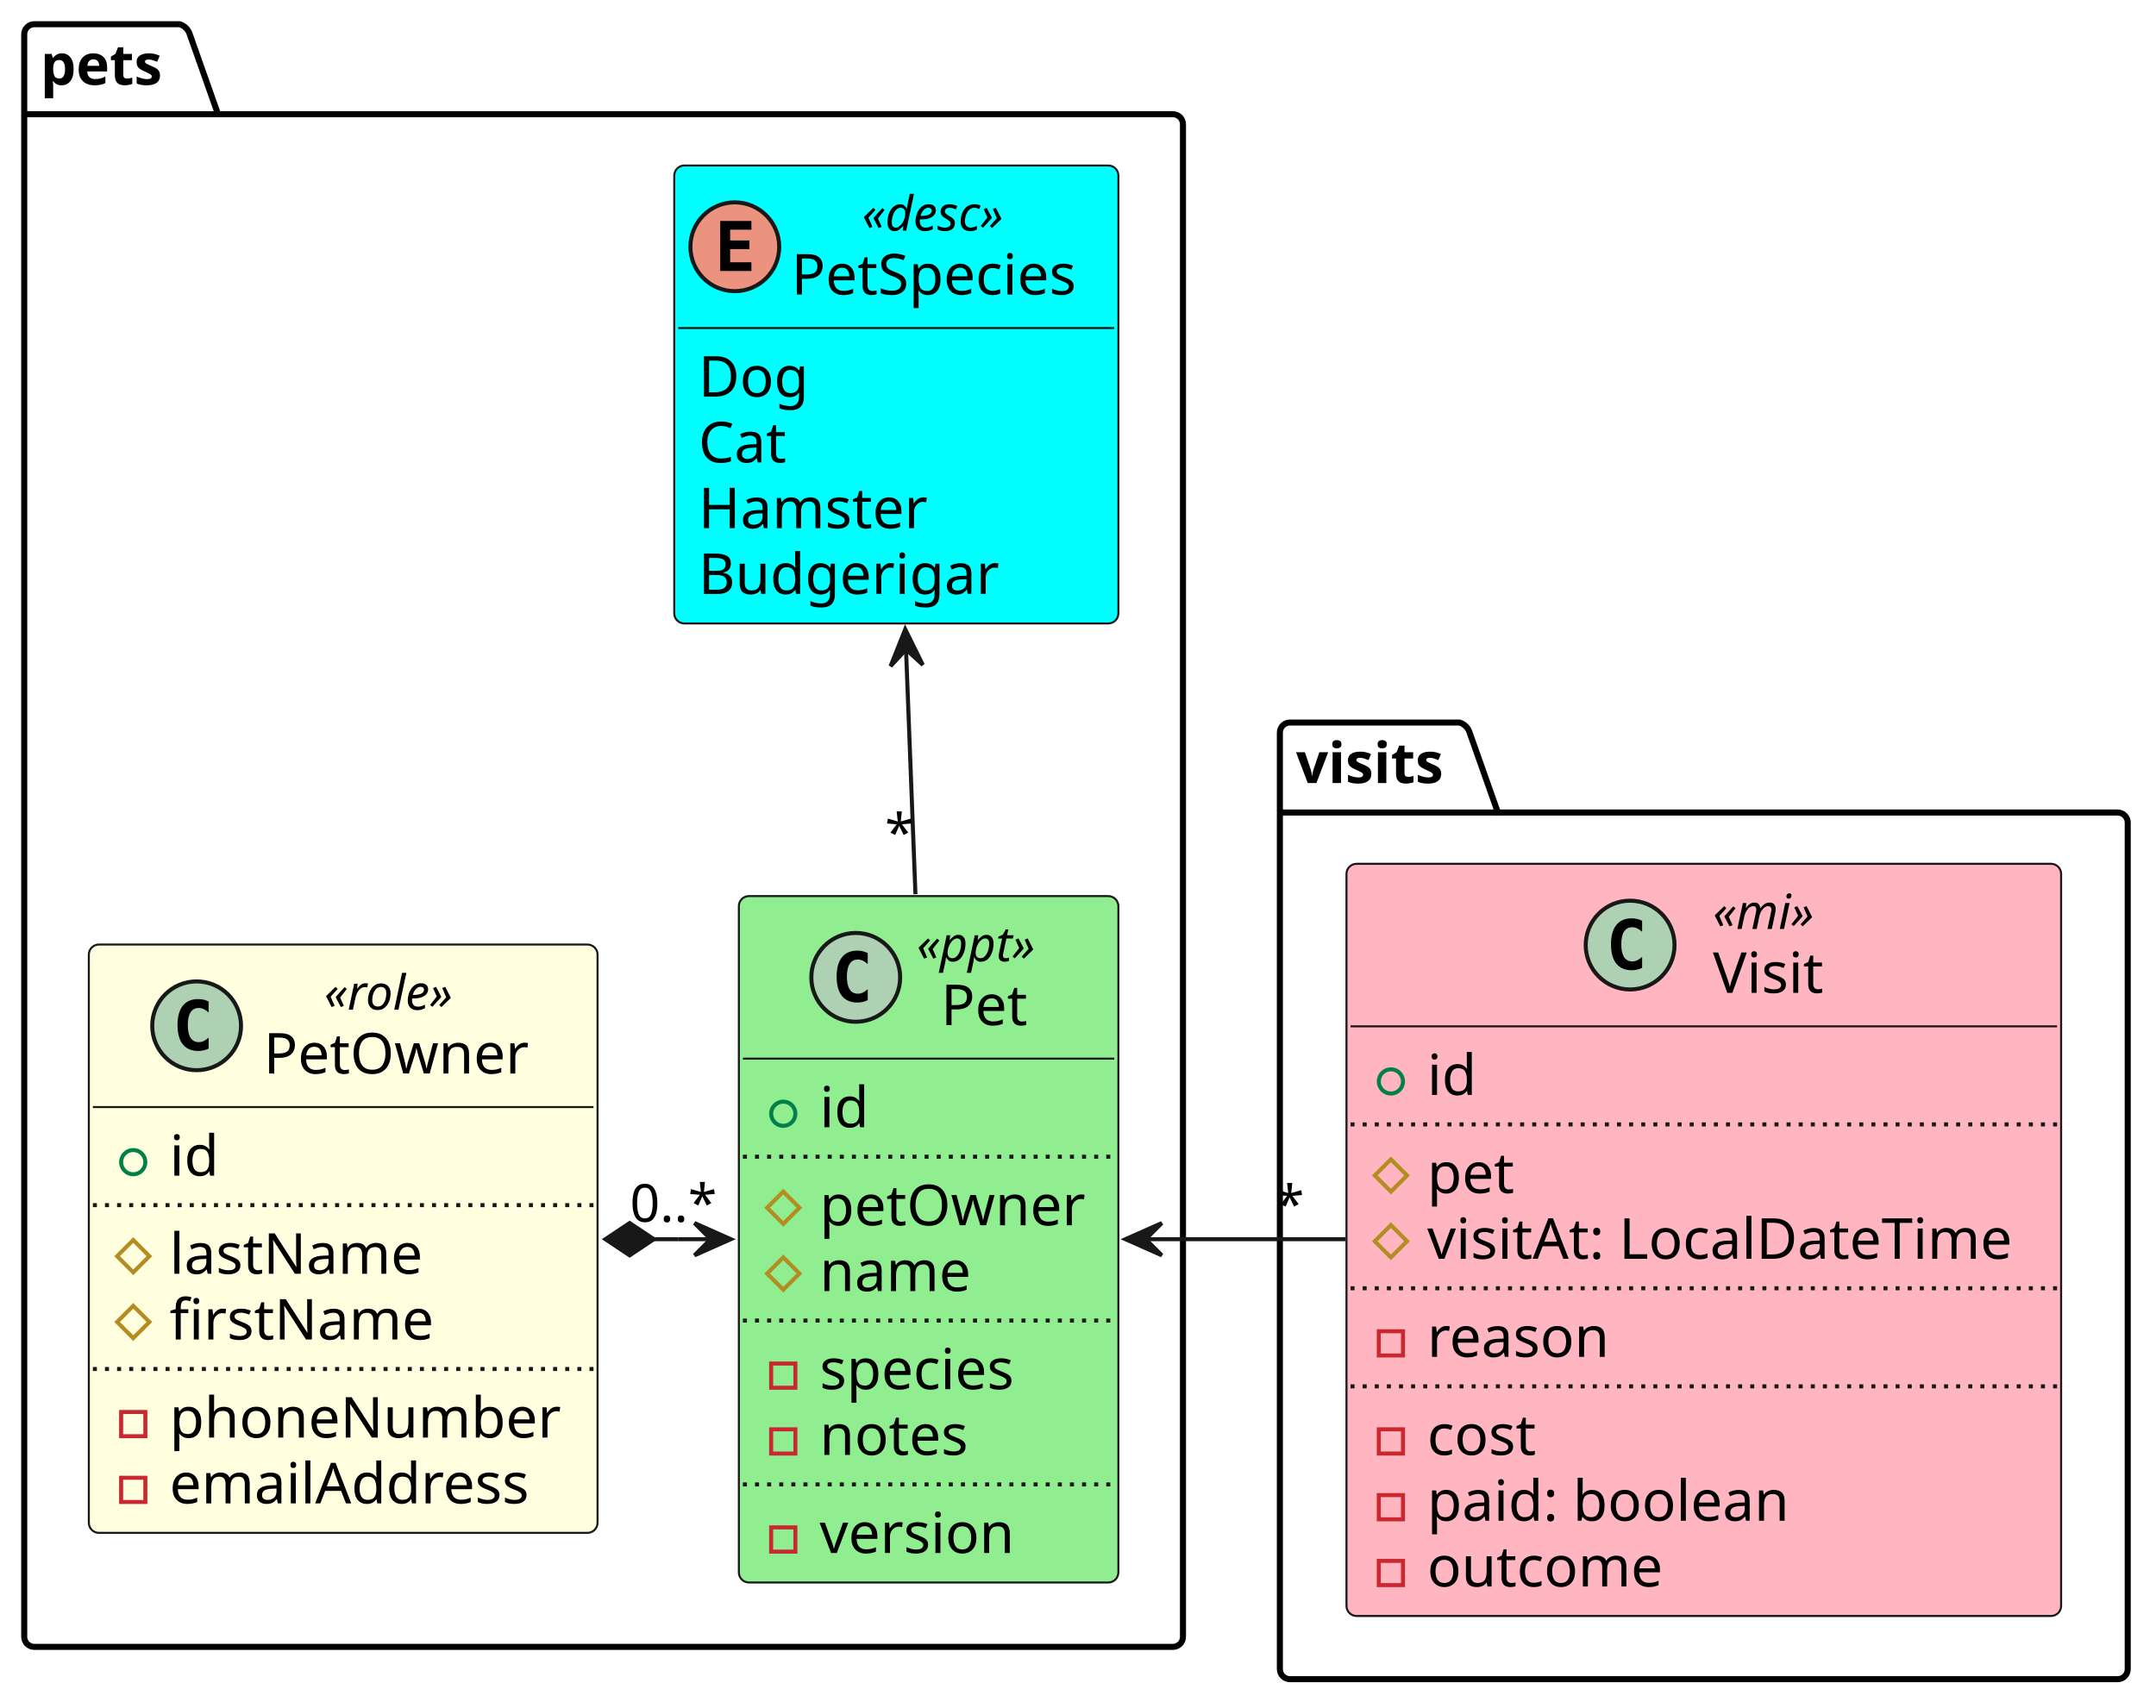
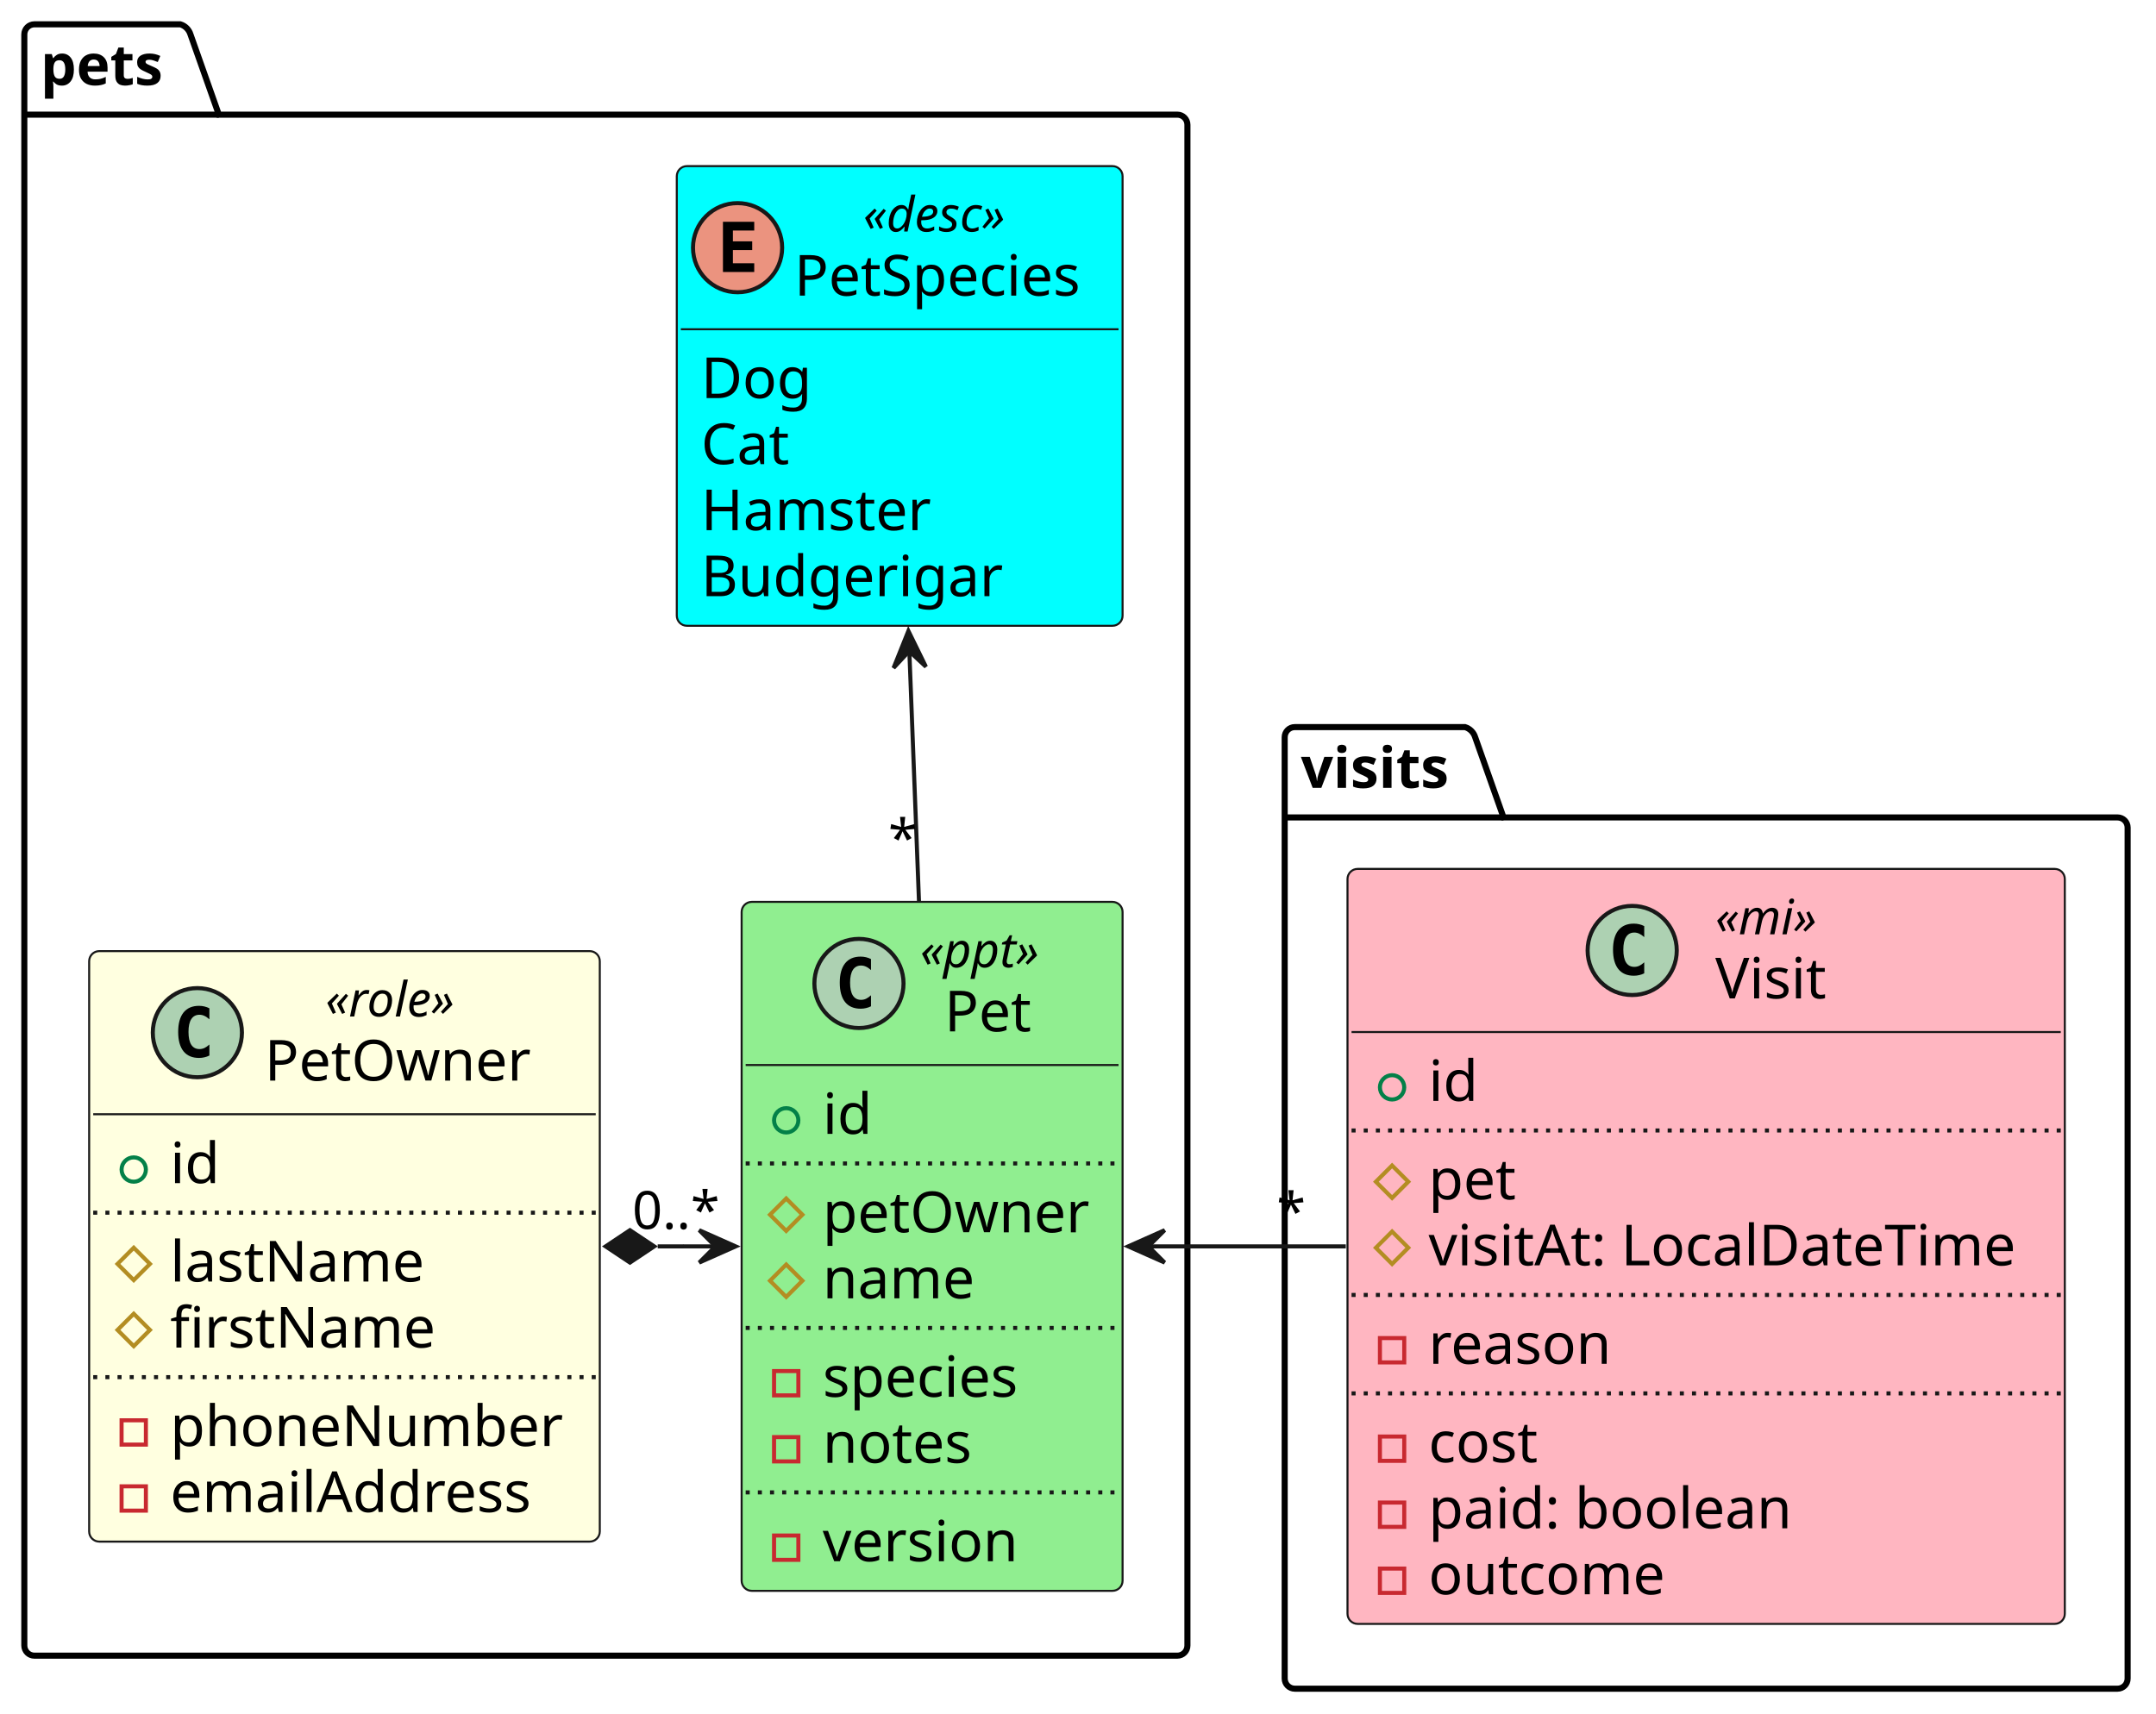
- <svg xmlns="http://www.w3.org/2000/svg" contentStyleType="text/css" height="423px" preserveAspectRatio="none" style="width:534px;height:423px;background:#FFFFFF;" version="1.1" viewBox="0 0 534 423" width="534px" zoomAndPan="magnify">
+ <svg xmlns="http://www.w3.org/2000/svg" contentStyleType="text/css" height="423px" preserveAspectRatio="none" style="width:532px;height:423px;background:#FFFFFF;" version="1.1" viewBox="0 0 532 423" width="532px" zoomAndPan="magnify">
  <defs />
  <g>
    <g id="cluster_pets">
-       <path d="M8.5,6 L44.5,6 A3.75,3.75 0 0 1 47,8.5 L54,28.297 L290.5,28.297 A2.5,2.5 0 0 1 293,30.797 L293,405.5 A2.5,2.5 0 0 1 290.5,408 L8.5,408 A2.5,2.5 0 0 1 6,405.5 L6,8.5 A2.5,2.5 0 0 1 8.5,6 " fill="none" style="stroke:#000000;stroke-width:1.5;" />
+       <path d="M8.5,6 L44.5,6 A3.75,3.75 0 0 1 47,8.5 L54,28.297 L290.5,28.297 A2.5,2.5 0 0 1 293,30.797 L293,406.15 A2.5,2.5 0 0 1 290.5,408.65 L8.5,408.65 A2.5,2.5 0 0 1 6,406.15 L6,8.5 A2.5,2.5 0 0 1 8.5,6 " fill="none" style="stroke:#000000;stroke-width:1.5;" />
      <line style="stroke:#000000;stroke-width:1.5;" x1="6" x2="54" y1="28.297" y2="28.297" />
      <text fill="#000000" font-family="sans-serif" font-size="14" font-weight="bold" lengthAdjust="spacing" textLength="35" x="10" y="20.995">pets</text>
    </g>
    <g id="cluster_visits">
-       <path d="M319.5,179 L361.5,179 A3.75,3.75 0 0 1 364,181.5 L371,201.297 L524.5,201.297 A2.5,2.5 0 0 1 527,203.797 L527,413.5 A2.5,2.5 0 0 1 524.5,416 L319.5,416 A2.5,2.5 0 0 1 317,413.5 L317,181.5 A2.5,2.5 0 0 1 319.5,179 " fill="none" style="stroke:#000000;stroke-width:1.5;" />
-       <line style="stroke:#000000;stroke-width:1.5;" x1="317" x2="371" y1="201.297" y2="201.297" />
-       <text fill="#000000" font-family="sans-serif" font-size="14" font-weight="bold" lengthAdjust="spacing" textLength="41" x="321" y="193.995">visits</text>
+       <path d="M319.5,179.46 L361.5,179.46 A3.75,3.75 0 0 1 364,181.96 L371,201.757 L522.5,201.757 A2.5,2.5 0 0 1 525,204.257 L525,414.3 A2.5,2.5 0 0 1 522.5,416.8 L319.5,416.8 A2.5,2.5 0 0 1 317,414.3 L317,181.96 A2.5,2.5 0 0 1 319.5,179.46 " fill="none" style="stroke:#000000;stroke-width:1.5;" />
+       <line style="stroke:#000000;stroke-width:1.5;" x1="317" x2="371" y1="201.757" y2="201.757" />
+       <text fill="#000000" font-family="sans-serif" font-size="14" font-weight="bold" lengthAdjust="spacing" textLength="41" x="321" y="194.455">visits</text>
    </g>
    <g id="elem_PetSpecies">
      <rect codeLine="14" fill="#00FFFF" height="113.453" id="PetSpecies" rx="2.5" ry="2.5" style="stroke:#181818;stroke-width:0.5;" width="110" x="167" y="41" />
      <ellipse cx="182" cy="61.133" fill="#EB937F" rx="11" ry="11" style="stroke:#181818;stroke-width:1.0;" />
      <path d="M186.109,67.133 L178.391,67.133 L178.391,54.742 L186.109,54.742 L186.109,56.898 L180.844,56.898 L180.844,59.57 L185.609,59.57 L185.609,61.727 L180.844,61.727 L180.844,64.977 L186.109,64.977 L186.109,67.133 Z " fill="#000000" />
-       <text fill="#000000" font-family="sans-serif" font-size="12" font-style="italic" lengthAdjust="spacing" textLength="43" x="213.5" y="57.139">«desc»</text>
+       <text fill="#000000" font-family="sans-serif" font-size="12" font-style="italic" lengthAdjust="spacing" textLength="44" x="213" y="57.139">«desc»</text>
      <text fill="#000000" font-family="sans-serif" font-size="14" lengthAdjust="spacing" textLength="78" x="196" y="72.964">PetSpecies</text>
      <line style="stroke:#181818;stroke-width:0.5;" x1="168" x2="276" y1="81.266" y2="81.266" />
      <text fill="#000000" font-family="sans-serif" font-size="14" lengthAdjust="spacing" textLength="29" x="173" y="98.261">Dog</text>
      <text fill="#000000" font-family="sans-serif" font-size="14" lengthAdjust="spacing" textLength="23" x="173" y="114.558">Cat</text>
      <text fill="#000000" font-family="sans-serif" font-size="14" lengthAdjust="spacing" textLength="58" x="173" y="130.855">Hamster</text>
      <text fill="#000000" font-family="sans-serif" font-size="14" lengthAdjust="spacing" textLength="76" x="173" y="147.151">Budgerigar</text>
    </g>
    <g id="elem_Pet">
-       <rect codeLine="21" fill="#90EE90" height="170.047" id="Pet" rx="2.5" ry="2.5" style="stroke:#181818;stroke-width:0.5;" width="94" x="183" y="222" />
-       <ellipse cx="211.95" cy="242.133" fill="#ADD1B2" rx="11" ry="11" style="stroke:#181818;stroke-width:1.0;" />
-       <path d="M214.919,247.773 Q214.341,248.07 213.7,248.211 Q213.059,248.367 212.356,248.367 Q209.856,248.367 208.528,246.727 Q207.216,245.07 207.216,241.945 Q207.216,238.82 208.528,237.164 Q209.856,235.508 212.356,235.508 Q213.059,235.508 213.7,235.664 Q214.356,235.82 214.919,236.117 L214.919,238.836 Q214.294,238.258 213.7,237.992 Q213.106,237.711 212.481,237.711 Q211.137,237.711 210.45,238.789 Q209.762,239.852 209.762,241.945 Q209.762,244.039 210.45,245.117 Q211.137,246.18 212.481,246.18 Q213.106,246.18 213.7,245.914 Q214.294,245.633 214.919,245.055 L214.919,247.773 Z " fill="#000000" />
-       <text fill="#000000" font-family="sans-serif" font-size="12" font-style="italic" lengthAdjust="spacing" textLength="35" x="227.05" y="238.139">«ppt»</text>
-       <text fill="#000000" font-family="sans-serif" font-size="14" lengthAdjust="spacing" textLength="23" x="233.05" y="253.964">Pet</text>
-       <line style="stroke:#181818;stroke-width:0.5;" x1="184" x2="276" y1="262.266" y2="262.266" />
-       <ellipse cx="194" cy="275.914" fill="none" rx="3" ry="3" style="stroke:#038048;stroke-width:1.0;" />
-       <text fill="#000000" font-family="sans-serif" font-size="14" lengthAdjust="spacing" textLength="12" x="203" y="279.261">id</text>
-       <line style="stroke:#181818;stroke-width:1.0;stroke-dasharray:1.0,2.0;" x1="184" x2="276" y1="286.562" y2="286.562" />
-       <polygon fill="none" points="194,295.211,198,299.211,194,303.211,190,299.211" style="stroke:#B38D22;stroke-width:1.0;" />
-       <text fill="#000000" font-family="sans-serif" font-size="14" lengthAdjust="spacing" textLength="68" x="203" y="303.558">petOwner</text>
-       <polygon fill="none" points="194,311.508,198,315.508,194,319.508,190,315.508" style="stroke:#B38D22;stroke-width:1.0;" />
-       <text fill="#000000" font-family="sans-serif" font-size="14" lengthAdjust="spacing" textLength="39" x="203" y="319.854">name</text>
-       <line style="stroke:#181818;stroke-width:1.0;stroke-dasharray:1.0,2.0;" x1="184" x2="276" y1="327.156" y2="327.156" />
-       <rect fill="none" height="6" style="stroke:#C82930;stroke-width:1.0;" width="6" x="191" y="337.805" />
-       <text fill="#000000" font-family="sans-serif" font-size="14" lengthAdjust="spacing" textLength="54" x="203" y="344.151">species</text>
-       <rect fill="none" height="6" style="stroke:#C82930;stroke-width:1.0;" width="6" x="191" y="354.102" />
-       <text fill="#000000" font-family="sans-serif" font-size="14" lengthAdjust="spacing" textLength="40" x="203" y="360.448">notes</text>
-       <line style="stroke:#181818;stroke-width:1.0;stroke-dasharray:1.0,2.0;" x1="184" x2="276" y1="367.75" y2="367.75" />
-       <rect fill="none" height="6" style="stroke:#C82930;stroke-width:1.0;" width="6" x="191" y="378.398" />
-       <text fill="#000000" font-family="sans-serif" font-size="14" lengthAdjust="spacing" textLength="50" x="203" y="384.745">version</text>
+       <rect codeLine="21" fill="#90EE90" height="170.047" id="Pet" rx="2.5" ry="2.5" style="stroke:#181818;stroke-width:0.5;" width="94" x="183" y="222.6" />
+       <ellipse cx="211.95" cy="242.733" fill="#ADD1B2" rx="11" ry="11" style="stroke:#181818;stroke-width:1.0;" />
+       <path d="M214.919,248.373 Q214.341,248.67 213.7,248.811 Q213.059,248.967 212.356,248.967 Q209.856,248.967 208.528,247.327 Q207.216,245.67 207.216,242.545 Q207.216,239.42 208.528,237.764 Q209.856,236.108 212.356,236.108 Q213.059,236.108 213.7,236.264 Q214.356,236.42 214.919,236.717 L214.919,239.436 Q214.294,238.858 213.7,238.592 Q213.106,238.311 212.481,238.311 Q211.137,238.311 210.45,239.389 Q209.762,240.452 209.762,242.545 Q209.762,244.639 210.45,245.717 Q211.137,246.78 212.481,246.78 Q213.106,246.78 213.7,246.514 Q214.294,246.233 214.919,245.655 L214.919,248.373 Z " fill="#000000" />
+       <text fill="#000000" font-family="sans-serif" font-size="12" font-style="italic" lengthAdjust="spacing" textLength="35" x="227.05" y="238.739">«ppt»</text>
+       <text fill="#000000" font-family="sans-serif" font-size="14" lengthAdjust="spacing" textLength="23" x="233.05" y="254.564">Pet</text>
+       <line style="stroke:#181818;stroke-width:0.5;" x1="184" x2="276" y1="262.866" y2="262.866" />
+       <ellipse cx="194" cy="276.514" fill="none" rx="3" ry="3" style="stroke:#038048;stroke-width:1.0;" />
+       <text fill="#000000" font-family="sans-serif" font-size="14" lengthAdjust="spacing" textLength="12" x="203" y="279.861">id</text>
+       <line style="stroke:#181818;stroke-width:1.0;stroke-dasharray:1.0,2.0;" x1="184" x2="276" y1="287.163" y2="287.163" />
+       <polygon fill="none" points="194,295.811,198,299.811,194,303.811,190,299.811" style="stroke:#B38D22;stroke-width:1.0;" />
+       <text fill="#000000" font-family="sans-serif" font-size="14" lengthAdjust="spacing" textLength="68" x="203" y="304.158">petOwner</text>
+       <polygon fill="none" points="194,312.108,198,316.108,194,320.108,190,316.108" style="stroke:#B38D22;stroke-width:1.0;" />
+       <text fill="#000000" font-family="sans-serif" font-size="14" lengthAdjust="spacing" textLength="39" x="203" y="320.454">name</text>
+       <line style="stroke:#181818;stroke-width:1.0;stroke-dasharray:1.0,2.0;" x1="184" x2="276" y1="327.756" y2="327.756" />
+       <rect fill="none" height="6" style="stroke:#C82930;stroke-width:1.0;" width="6" x="191" y="338.405" />
+       <text fill="#000000" font-family="sans-serif" font-size="14" lengthAdjust="spacing" textLength="54" x="203" y="344.751">species</text>
+       <rect fill="none" height="6" style="stroke:#C82930;stroke-width:1.0;" width="6" x="191" y="354.702" />
+       <text fill="#000000" font-family="sans-serif" font-size="14" lengthAdjust="spacing" textLength="40" x="203" y="361.048">notes</text>
+       <line style="stroke:#181818;stroke-width:1.0;stroke-dasharray:1.0,2.0;" x1="184" x2="276" y1="368.35" y2="368.35" />
+       <rect fill="none" height="6" style="stroke:#C82930;stroke-width:1.0;" width="6" x="191" y="378.998" />
+       <text fill="#000000" font-family="sans-serif" font-size="14" lengthAdjust="spacing" textLength="50" x="203" y="385.345">version</text>
    </g>
    <g id="elem_PetOwner">
-       <rect codeLine="34" fill="#FFFFE0" height="145.75" id="PetOwner" rx="2.5" ry="2.5" style="stroke:#181818;stroke-width:0.5;" width="126" x="22" y="234" />
-       <ellipse cx="48.7" cy="254.133" fill="#ADD1B2" rx="11" ry="11" style="stroke:#181818;stroke-width:1.0;" />
-       <path d="M51.669,259.773 Q51.091,260.07 50.45,260.211 Q49.809,260.367 49.106,260.367 Q46.606,260.367 45.278,258.727 Q43.966,257.07 43.966,253.945 Q43.966,250.82 45.278,249.164 Q46.606,247.508 49.106,247.508 Q49.809,247.508 50.45,247.664 Q51.106,247.82 51.669,248.117 L51.669,250.836 Q51.044,250.258 50.45,249.992 Q49.856,249.711 49.231,249.711 Q47.888,249.711 47.2,250.789 Q46.513,251.852 46.513,253.945 Q46.513,256.039 47.2,257.117 Q47.888,258.18 49.231,258.18 Q49.856,258.18 50.45,257.914 Q51.044,257.633 51.669,257.055 L51.669,259.773 Z " fill="#000000" />
-       <text fill="#000000" font-family="sans-serif" font-size="12" font-style="italic" lengthAdjust="spacing" textLength="38" x="80.3" y="250.139">«role»</text>
-       <text fill="#000000" font-family="sans-serif" font-size="14" lengthAdjust="spacing" textLength="68" x="65.3" y="265.964">PetOwner</text>
-       <line style="stroke:#181818;stroke-width:0.5;" x1="23" x2="147" y1="274.266" y2="274.266" />
-       <ellipse cx="33" cy="287.914" fill="none" rx="3" ry="3" style="stroke:#038048;stroke-width:1.0;" />
-       <text fill="#000000" font-family="sans-serif" font-size="14" lengthAdjust="spacing" textLength="12" x="42" y="291.261">id</text>
-       <line style="stroke:#181818;stroke-width:1.0;stroke-dasharray:1.0,2.0;" x1="23" x2="147" y1="298.562" y2="298.562" />
-       <polygon fill="none" points="33,307.211,37,311.211,33,315.211,29,311.211" style="stroke:#B38D22;stroke-width:1.0;" />
-       <text fill="#000000" font-family="sans-serif" font-size="14" lengthAdjust="spacing" textLength="64" x="42" y="315.558">lastName</text>
-       <polygon fill="none" points="33,323.508,37,327.508,33,331.508,29,327.508" style="stroke:#B38D22;stroke-width:1.0;" />
-       <text fill="#000000" font-family="sans-serif" font-size="14" lengthAdjust="spacing" textLength="65" x="42" y="331.854">firstName</text>
-       <line style="stroke:#181818;stroke-width:1.0;stroke-dasharray:1.0,2.0;" x1="23" x2="147" y1="339.156" y2="339.156" />
-       <rect fill="none" height="6" style="stroke:#C82930;stroke-width:1.0;" width="6" x="30" y="349.805" />
-       <text fill="#000000" font-family="sans-serif" font-size="14" lengthAdjust="spacing" textLength="100" x="42" y="356.151">phoneNumber</text>
-       <rect fill="none" height="6" style="stroke:#C82930;stroke-width:1.0;" width="6" x="30" y="366.102" />
-       <text fill="#000000" font-family="sans-serif" font-size="14" lengthAdjust="spacing" textLength="93" x="42" y="372.448">emailAddress</text>
+       <rect codeLine="34" fill="#FFFFE0" height="145.75" id="PetOwner" rx="2.5" ry="2.5" style="stroke:#181818;stroke-width:0.5;" width="126" x="22" y="234.75" />
+       <ellipse cx="48.7" cy="254.883" fill="#ADD1B2" rx="11" ry="11" style="stroke:#181818;stroke-width:1.0;" />
+       <path d="M51.669,260.523 Q51.091,260.82 50.45,260.961 Q49.809,261.117 49.106,261.117 Q46.606,261.117 45.278,259.477 Q43.966,257.82 43.966,254.695 Q43.966,251.57 45.278,249.914 Q46.606,248.258 49.106,248.258 Q49.809,248.258 50.45,248.414 Q51.106,248.57 51.669,248.867 L51.669,251.586 Q51.044,251.008 50.45,250.742 Q49.856,250.461 49.231,250.461 Q47.888,250.461 47.2,251.539 Q46.513,252.602 46.513,254.695 Q46.513,256.789 47.2,257.867 Q47.888,258.93 49.231,258.93 Q49.856,258.93 50.45,258.664 Q51.044,258.383 51.669,257.805 L51.669,260.523 Z " fill="#000000" />
+       <text fill="#000000" font-family="sans-serif" font-size="12" font-style="italic" lengthAdjust="spacing" textLength="38" x="80.3" y="250.889">«role»</text>
+       <text fill="#000000" font-family="sans-serif" font-size="14" lengthAdjust="spacing" textLength="68" x="65.3" y="266.714">PetOwner</text>
+       <line style="stroke:#181818;stroke-width:0.5;" x1="23" x2="147" y1="275.016" y2="275.016" />
+       <ellipse cx="33" cy="288.664" fill="none" rx="3" ry="3" style="stroke:#038048;stroke-width:1.0;" />
+       <text fill="#000000" font-family="sans-serif" font-size="14" lengthAdjust="spacing" textLength="12" x="42" y="292.011">id</text>
+       <line style="stroke:#181818;stroke-width:1.0;stroke-dasharray:1.0,2.0;" x1="23" x2="147" y1="299.312" y2="299.312" />
+       <polygon fill="none" points="33,307.961,37,311.961,33,315.961,29,311.961" style="stroke:#B38D22;stroke-width:1.0;" />
+       <text fill="#000000" font-family="sans-serif" font-size="14" lengthAdjust="spacing" textLength="64" x="42" y="316.308">lastName</text>
+       <polygon fill="none" points="33,324.258,37,328.258,33,332.258,29,328.258" style="stroke:#B38D22;stroke-width:1.0;" />
+       <text fill="#000000" font-family="sans-serif" font-size="14" lengthAdjust="spacing" textLength="65" x="42" y="332.604">firstName</text>
+       <line style="stroke:#181818;stroke-width:1.0;stroke-dasharray:1.0,2.0;" x1="23" x2="147" y1="339.906" y2="339.906" />
+       <rect fill="none" height="6" style="stroke:#C82930;stroke-width:1.0;" width="6" x="30" y="350.555" />
+       <text fill="#000000" font-family="sans-serif" font-size="14" lengthAdjust="spacing" textLength="100" x="42" y="356.901">phoneNumber</text>
+       <rect fill="none" height="6" style="stroke:#C82930;stroke-width:1.0;" width="6" x="30" y="366.852" />
+       <text fill="#000000" font-family="sans-serif" font-size="14" lengthAdjust="spacing" textLength="93" x="42" y="373.198">emailAddress</text>
    </g>
    <g id="elem_Visit">
-       <rect codeLine="48" fill="#FFB6C1" height="186.344" id="Visit" rx="2.5" ry="2.5" style="stroke:#181818;stroke-width:0.5;" width="177" x="333.5" y="214" />
-       <ellipse cx="403.75" cy="234.133" fill="#ADD1B2" rx="11" ry="11" style="stroke:#181818;stroke-width:1.0;" />
-       <path d="M406.719,239.773 Q406.141,240.07 405.5,240.211 Q404.859,240.367 404.156,240.367 Q401.656,240.367 400.328,238.727 Q399.016,237.07 399.016,233.945 Q399.016,230.82 400.328,229.164 Q401.656,227.508 404.156,227.508 Q404.859,227.508 405.5,227.664 Q406.156,227.82 406.719,228.117 L406.719,230.836 Q406.094,230.258 405.5,229.992 Q404.906,229.711 404.281,229.711 Q402.938,229.711 402.25,230.789 Q401.562,231.852 401.562,233.945 Q401.562,236.039 402.25,237.117 Q402.938,238.18 404.281,238.18 Q404.906,238.18 405.5,237.914 Q406.094,237.633 406.719,237.055 L406.719,239.773 Z " fill="#000000" />
-       <text fill="#000000" font-family="sans-serif" font-size="12" font-style="italic" lengthAdjust="spacing" textLength="28" x="424.25" y="230.139">«mi»</text>
-       <text fill="#000000" font-family="sans-serif" font-size="14" lengthAdjust="spacing" textLength="28" x="424.25" y="245.964">Visit</text>
-       <line style="stroke:#181818;stroke-width:0.5;" x1="334.5" x2="509.5" y1="254.266" y2="254.266" />
-       <ellipse cx="344.5" cy="267.914" fill="none" rx="3" ry="3" style="stroke:#038048;stroke-width:1.0;" />
-       <text fill="#000000" font-family="sans-serif" font-size="14" lengthAdjust="spacing" textLength="12" x="353.5" y="271.261">id</text>
-       <line style="stroke:#181818;stroke-width:1.0;stroke-dasharray:1.0,2.0;" x1="334.5" x2="509.5" y1="278.562" y2="278.562" />
-       <polygon fill="none" points="344.5,287.211,348.5,291.211,344.5,295.211,340.5,291.211" style="stroke:#B38D22;stroke-width:1.0;" />
-       <text fill="#000000" font-family="sans-serif" font-size="14" lengthAdjust="spacing" textLength="23" x="353.5" y="295.558">pet</text>
-       <polygon fill="none" points="344.5,303.508,348.5,307.508,344.5,311.508,340.5,307.508" style="stroke:#B38D22;stroke-width:1.0;" />
-       <text fill="#000000" font-family="sans-serif" font-size="14" lengthAdjust="spacing" textLength="151" x="353.5" y="311.854">visitAt: LocalDateTime</text>
-       <line style="stroke:#181818;stroke-width:1.0;stroke-dasharray:1.0,2.0;" x1="334.5" x2="509.5" y1="319.156" y2="319.156" />
-       <rect fill="none" height="6" style="stroke:#C82930;stroke-width:1.0;" width="6" x="341.5" y="329.805" />
-       <text fill="#000000" font-family="sans-serif" font-size="14" lengthAdjust="spacing" textLength="48" x="353.5" y="336.151">reason</text>
-       <line style="stroke:#181818;stroke-width:1.0;stroke-dasharray:1.0,2.0;" x1="334.5" x2="509.5" y1="343.453" y2="343.453" />
-       <rect fill="none" height="6" style="stroke:#C82930;stroke-width:1.0;" width="6" x="341.5" y="354.102" />
-       <text fill="#000000" font-family="sans-serif" font-size="14" lengthAdjust="spacing" textLength="30" x="353.5" y="360.448">cost</text>
-       <rect fill="none" height="6" style="stroke:#C82930;stroke-width:1.0;" width="6" x="341.5" y="370.398" />
-       <text fill="#000000" font-family="sans-serif" font-size="14" lengthAdjust="spacing" textLength="94" x="353.5" y="376.745">paid: boolean</text>
-       <rect fill="none" height="6" style="stroke:#C82930;stroke-width:1.0;" width="6" x="341.5" y="386.695" />
-       <text fill="#000000" font-family="sans-serif" font-size="14" lengthAdjust="spacing" textLength="62" x="353.5" y="393.042">outcome</text>
+       <rect codeLine="48" fill="#FFB6C1" height="186.344" id="Visit" rx="2.5" ry="2.5" style="stroke:#181818;stroke-width:0.5;" width="177" x="332.5" y="214.46" />
+       <ellipse cx="402.75" cy="234.593" fill="#ADD1B2" rx="11" ry="11" style="stroke:#181818;stroke-width:1.0;" />
+       <path d="M405.719,240.233 Q405.141,240.53 404.5,240.671 Q403.859,240.827 403.156,240.827 Q400.656,240.827 399.328,239.187 Q398.016,237.53 398.016,234.405 Q398.016,231.28 399.328,229.624 Q400.656,227.968 403.156,227.968 Q403.859,227.968 404.5,228.124 Q405.156,228.28 405.719,228.577 L405.719,231.296 Q405.094,230.718 404.5,230.452 Q403.906,230.171 403.281,230.171 Q401.938,230.171 401.25,231.249 Q400.562,232.312 400.562,234.405 Q400.562,236.499 401.25,237.577 Q401.938,238.64 403.281,238.64 Q403.906,238.64 404.5,238.374 Q405.094,238.093 405.719,237.515 L405.719,240.233 Z " fill="#000000" />
+       <text fill="#000000" font-family="sans-serif" font-size="12" font-style="italic" lengthAdjust="spacing" textLength="28" x="423.25" y="230.599">«mi»</text>
+       <text fill="#000000" font-family="sans-serif" font-size="14" lengthAdjust="spacing" textLength="28" x="423.25" y="246.424">Visit</text>
+       <line style="stroke:#181818;stroke-width:0.5;" x1="333.5" x2="508.5" y1="254.726" y2="254.726" />
+       <ellipse cx="343.5" cy="268.374" fill="none" rx="3" ry="3" style="stroke:#038048;stroke-width:1.0;" />
+       <text fill="#000000" font-family="sans-serif" font-size="14" lengthAdjust="spacing" textLength="12" x="352.5" y="271.721">id</text>
+       <line style="stroke:#181818;stroke-width:1.0;stroke-dasharray:1.0,2.0;" x1="333.5" x2="508.5" y1="279.022" y2="279.022" />
+       <polygon fill="none" points="343.5,287.671,347.5,291.671,343.5,295.671,339.5,291.671" style="stroke:#B38D22;stroke-width:1.0;" />
+       <text fill="#000000" font-family="sans-serif" font-size="14" lengthAdjust="spacing" textLength="23" x="352.5" y="296.018">pet</text>
+       <polygon fill="none" points="343.5,303.968,347.5,307.968,343.5,311.968,339.5,307.968" style="stroke:#B38D22;stroke-width:1.0;" />
+       <text fill="#000000" font-family="sans-serif" font-size="14" lengthAdjust="spacing" textLength="151" x="352.5" y="312.315">visitAt: LocalDateTime</text>
+       <line style="stroke:#181818;stroke-width:1.0;stroke-dasharray:1.0,2.0;" x1="333.5" x2="508.5" y1="319.616" y2="319.616" />
+       <rect fill="none" height="6" style="stroke:#C82930;stroke-width:1.0;" width="6" x="340.5" y="330.265" />
+       <text fill="#000000" font-family="sans-serif" font-size="14" lengthAdjust="spacing" textLength="48" x="352.5" y="336.611">reason</text>
+       <line style="stroke:#181818;stroke-width:1.0;stroke-dasharray:1.0,2.0;" x1="333.5" x2="508.5" y1="343.913" y2="343.913" />
+       <rect fill="none" height="6" style="stroke:#C82930;stroke-width:1.0;" width="6" x="340.5" y="354.562" />
+       <text fill="#000000" font-family="sans-serif" font-size="14" lengthAdjust="spacing" textLength="30" x="352.5" y="360.908">cost</text>
+       <rect fill="none" height="6" style="stroke:#C82930;stroke-width:1.0;" width="6" x="340.5" y="370.858" />
+       <text fill="#000000" font-family="sans-serif" font-size="14" lengthAdjust="spacing" textLength="94" x="352.5" y="377.205">paid: boolean</text>
+       <rect fill="none" height="6" style="stroke:#C82930;stroke-width:1.0;" width="6" x="340.5" y="387.155" />
+       <text fill="#000000" font-family="sans-serif" font-size="14" lengthAdjust="spacing" textLength="62" x="352.5" y="393.502">outcome</text>
    </g>
    <g id="link_PetOwner_Pet">
-       <path codeLine="63" d="M161.95,307 C161.95,307 166.31,307 168.05,307 " fill="none" id="PetOwner-Pet" style="stroke:#181818;stroke-width:1.0;" />
-       <polygon fill="#181818" points="149.95,307,155.95,311,161.95,307,155.95,303,149.95,307" style="stroke:#181818;stroke-width:1.0;" />
-       <polygon fill="#181818" points="181.01,307,172.01,303,176.01,307,172.01,311,181.01,307" style="stroke:#181818;stroke-width:1.0;" />
-       <line style="stroke:#181818;stroke-width:1.0;" x1="176.01" x2="168.01" y1="307" y2="307" />
-       <text fill="#000000" font-family="sans-serif" font-size="13" lengthAdjust="spacing" textLength="23" x="156.021" y="302.685">0..*</text>
+       <path codeLine="63" d="M162.29,307.63 C164.4,307.63 166.5,307.63 168.61,307.63 " fill="none" id="PetOwner-Pet" style="stroke:#181818;stroke-width:1.0;" />
+       <polygon fill="#181818" points="149.44,307.63,155.44,311.63,161.44,307.63,155.44,303.63,149.44,307.63" style="stroke:#181818;stroke-width:1.0;" />
+       <polygon fill="#181818" points="181.53,307.63,172.53,303.63,176.53,307.63,172.53,311.63,181.53,307.63" style="stroke:#181818;stroke-width:1.0;" />
+       <line style="stroke:#181818;stroke-width:1.0;" x1="176.53" x2="168.53" y1="307.63" y2="307.63" />
+       <text fill="#000000" font-family="sans-serif" font-size="13" lengthAdjust="spacing" textLength="23" x="156.021" y="303.313">0..*</text>
    </g>
    <g id="link_Visit_Pet">
-       <path codeLine="64" d="M333.23,307 C316.61,307 299.99,307 283.37,307 " fill="none" id="Visit-to-Pet" style="stroke:#181818;stroke-width:1.0;" />
-       <polygon fill="#181818" points="278.76,307,287.76,311,283.76,307,287.76,303,278.76,307" style="stroke:#181818;stroke-width:1.0;" />
-       <text fill="#000000" font-family="sans-serif" font-size="13" lengthAdjust="spacing" textLength="12" x="313.382" y="287.822">   </text>
-       <text fill="#000000" font-family="sans-serif" font-size="13" lengthAdjust="spacing" textLength="7" x="315.882" y="302.954">*</text>
+       <path codeLine="64" d="M332.08,307.63 C315.84,307.63 299.6,307.63 283.36,307.63 " fill="none" id="Visit-to-Pet" style="stroke:#181818;stroke-width:1.0;" />
+       <polygon fill="#181818" points="278.38,307.63,287.38,311.63,283.38,307.63,287.38,303.63,278.38,307.63" style="stroke:#181818;stroke-width:1.0;" />
+       <text fill="#000000" font-family="sans-serif" font-size="13" lengthAdjust="spacing" textLength="12" x="312.516" y="288.512">   </text>
+       <text fill="#000000" font-family="sans-serif" font-size="13" lengthAdjust="spacing" textLength="7" x="315.016" y="303.645">*</text>
    </g>
    <g id="link_PetSpecies_Pet">
-       <path codeLine="65" d="M224.4,160.77 C225.14,179.86 225.96,201.21 226.74,221.53 " fill="none" id="PetSpecies-backto-Pet" style="stroke:#181818;stroke-width:1.0;" />
-       <polygon fill="#181818" points="224.21,155.89,220.574,165.043,224.41,160.886,228.567,164.722,224.21,155.89" style="stroke:#181818;stroke-width:1.0;" />
-       <text fill="#000000" font-family="sans-serif" font-size="13" lengthAdjust="spacing" textLength="7" x="219.18" y="210.901">*</text>
+       <path codeLine="65" d="M224.38,160.65 C225.13,180.03 225.96,201.75 226.76,222.39 " fill="none" id="PetSpecies-backto-Pet" style="stroke:#181818;stroke-width:1.0;" />
+       <polygon fill="#181818" points="224.15,155.72,220.487,164.862,224.336,160.717,228.481,164.565,224.15,155.72" style="stroke:#181818;stroke-width:1.0;" />
+       <text fill="#000000" font-family="sans-serif" font-size="13" lengthAdjust="spacing" textLength="7" x="219.181" y="211.493">*</text>
    </g>
  </g>
</svg>
